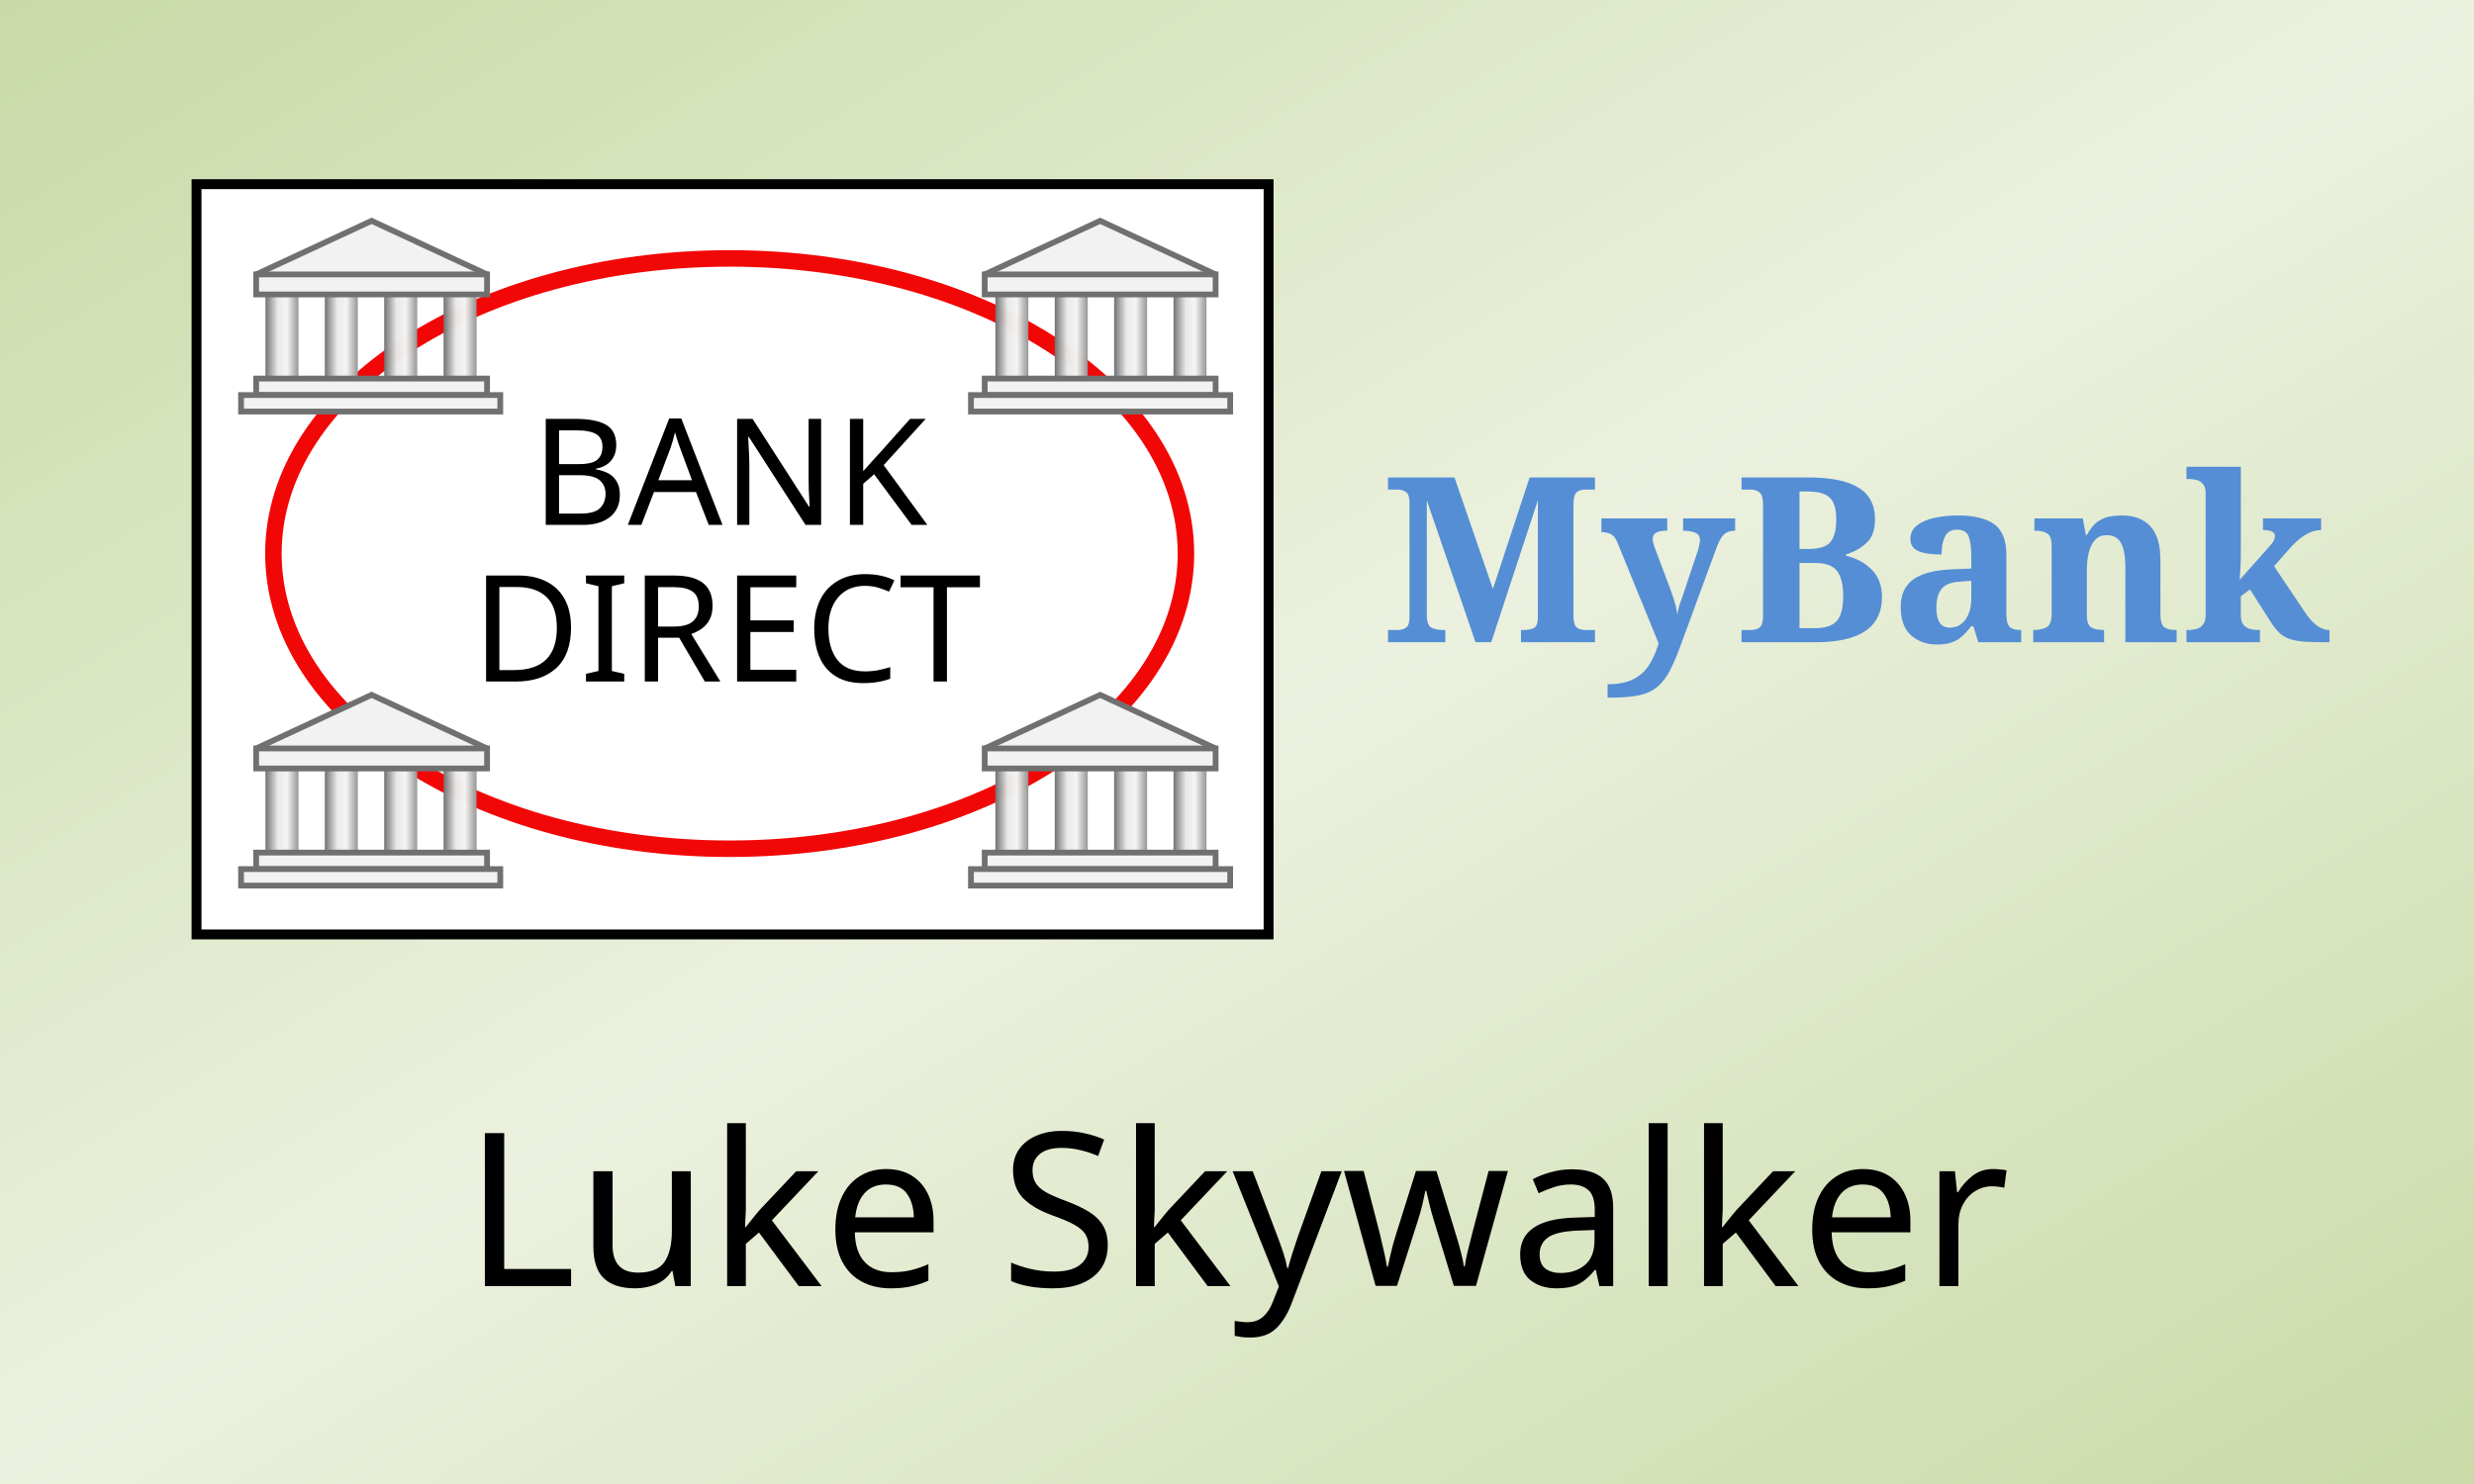
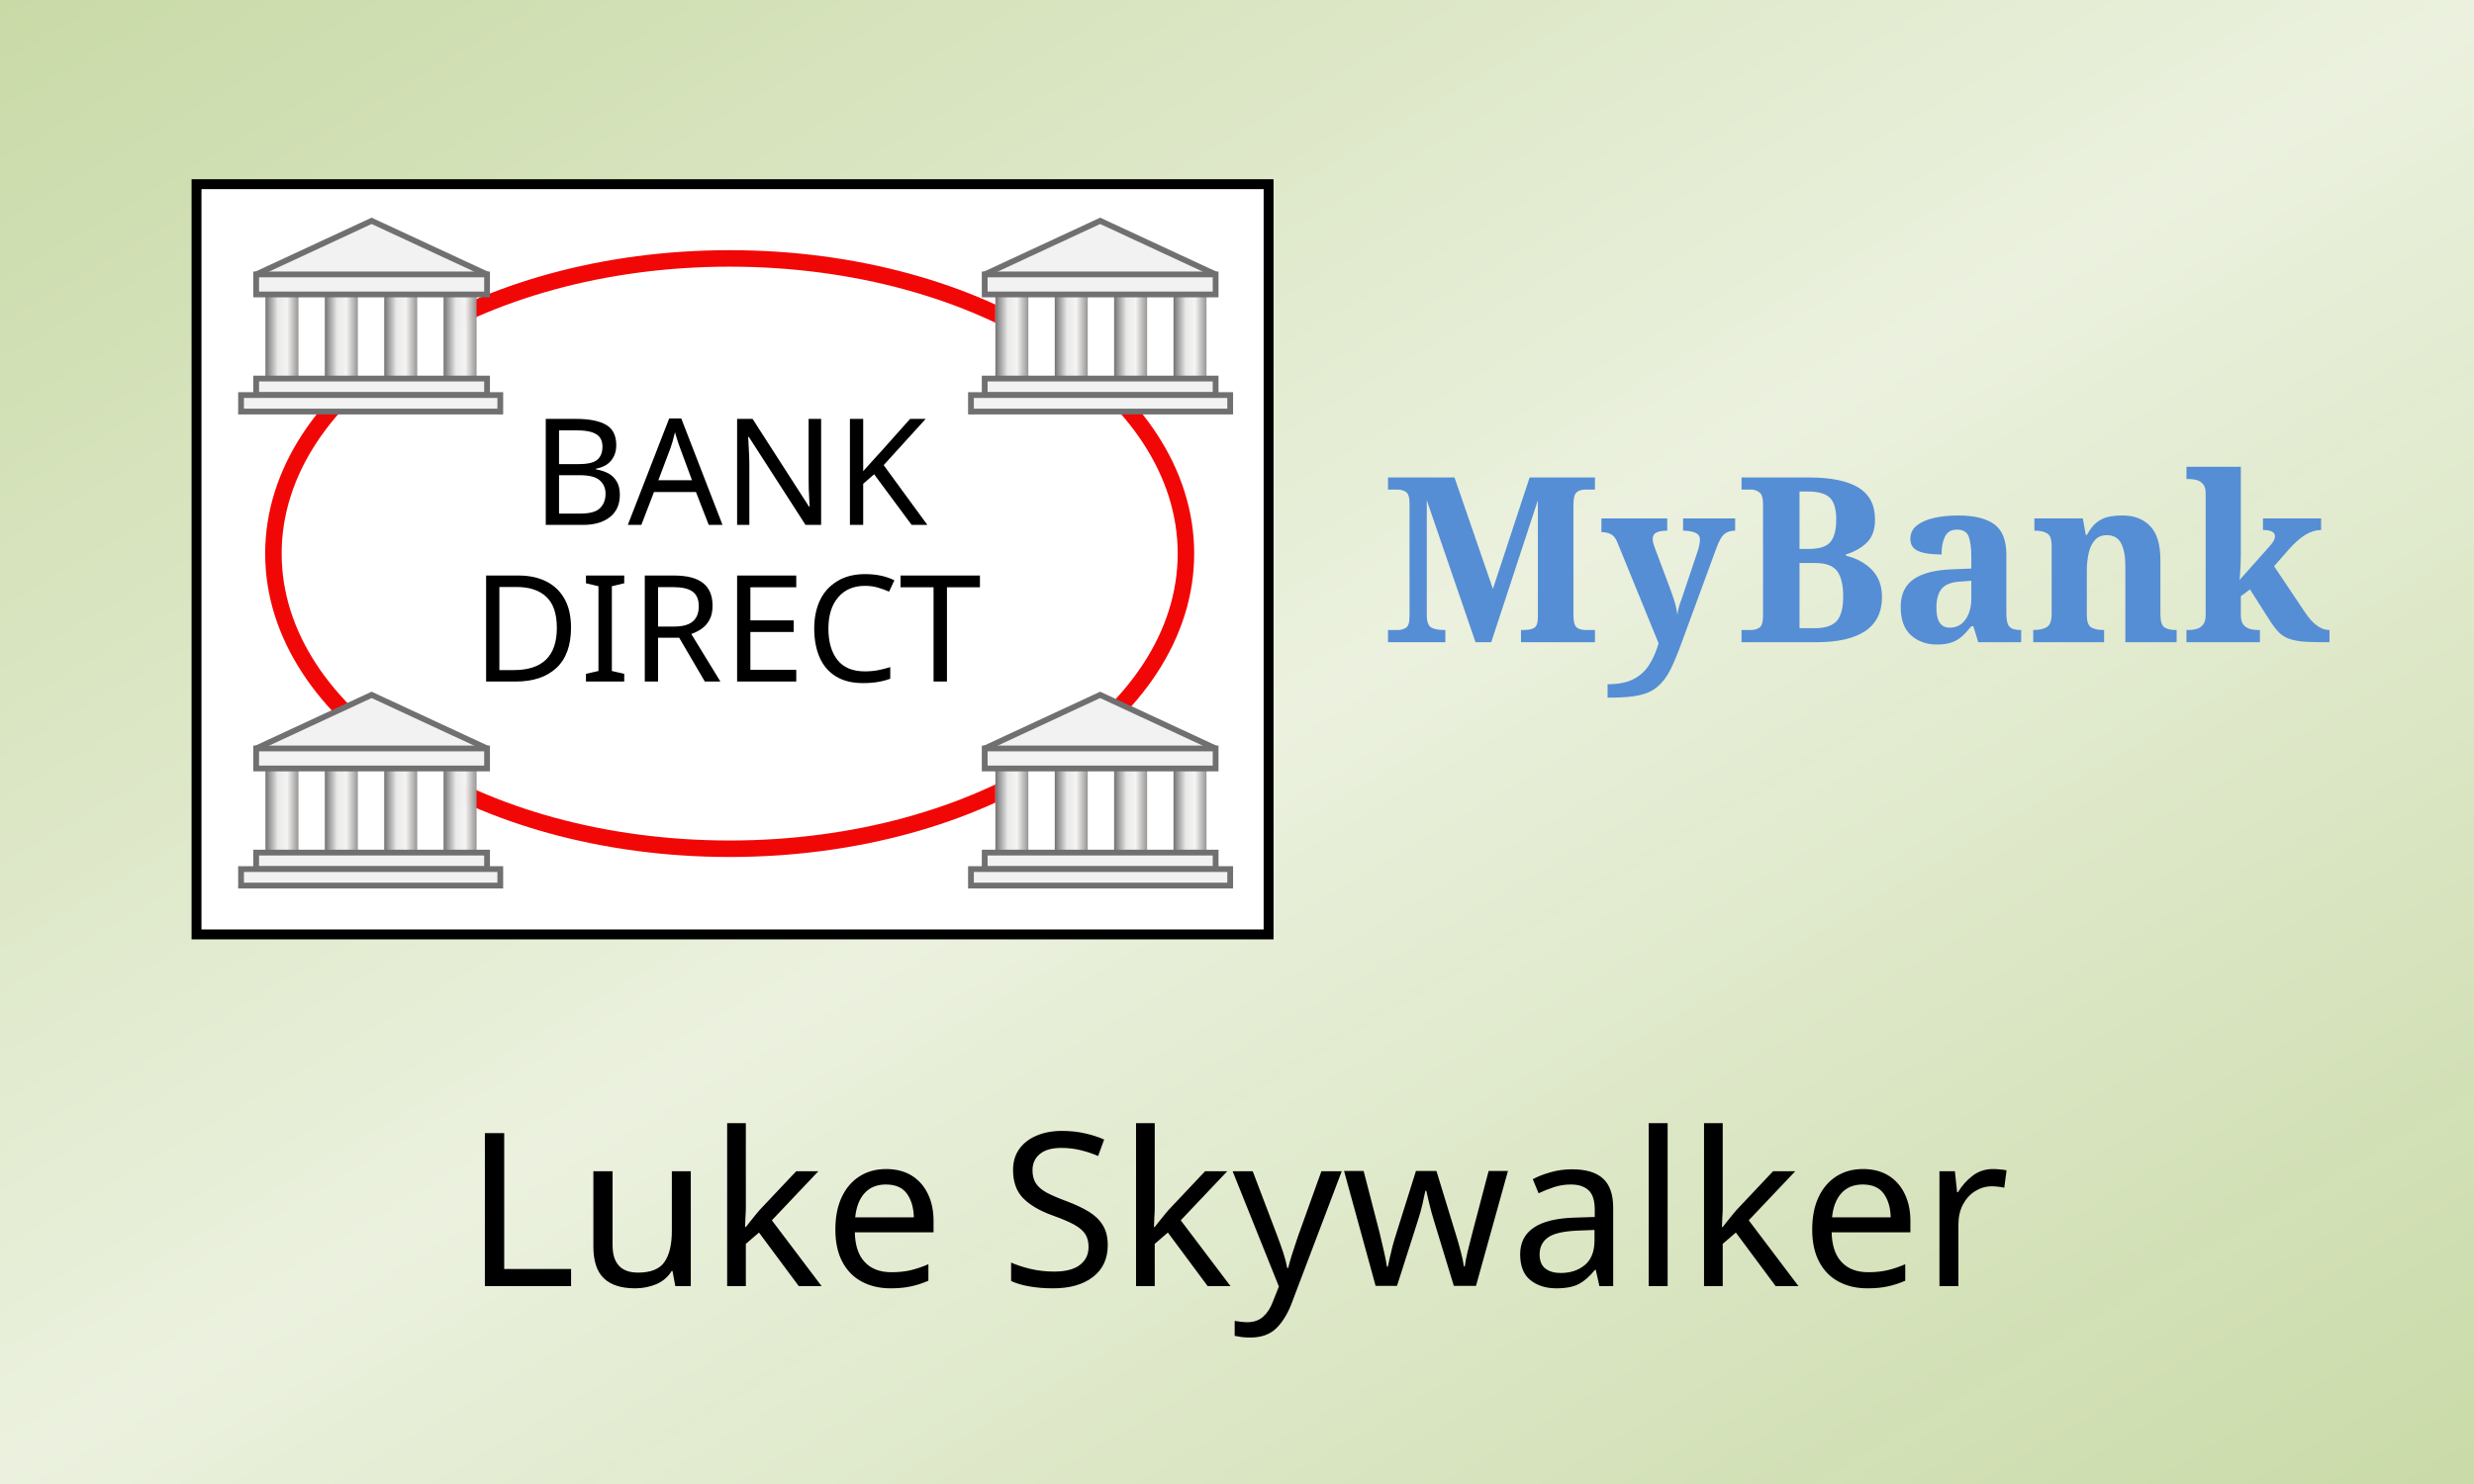
<svg xmlns="http://www.w3.org/2000/svg" width="300" height="180">
  <defs>
    <linearGradient y2="1" x2="1" y1="0" x1="0" id="bankdirectGradient">
      <stop offset="0" stop-color="#c9daa7" />
      <stop offset="0.5" stop-color="#ebf1de" />
      <stop offset="1" stop-opacity="0.992" stop-color="#c9daa7" />
    </linearGradient>
    <linearGradient y2="0.6" x2="1" y1="0.6" x1="0" id="bankPillar">
      <stop stop-opacity="0.984" stop-color="#707070" offset="0" />
      <stop offset="0.373" stop-opacity="0.977" stop-color="#e8e8e8" />
      <stop stop-opacity="0.992" stop-color="#f4f4f2" offset="0.654" />
      <stop stop-color="#969494" stop-opacity="0.984" offset="0.998" />
    </linearGradient>
  </defs>
  <g>
    <rect fill="url(#bankdirectGradient)" height="180" width="300" y="0" x="0" />
    <text text-anchor="middle" font-size="26" font-family="Sans-serif" y="156" x="150">Luke Skywalker</text>
    <text fill="#558ed5" font-weight="bold" text-anchor="middle" font-size="28" font-family="Serif" y="77.899" x="225">MyBank</text>
    <rect height="91" width="130" y="22.339" x="23.831" stroke-width="1.2" fill="#ffffff" stroke="#000000" />
    <ellipse ry="35.801" rx="55.327" cy="67.146" cx="88.481" stroke-width="2" fill-opacity="0" stroke="#f20707" fill="black" />
    <text text-anchor="middle" font-family="Sans-serif" font-size="18" y="63.669" x="88.442" fill="#000000">BANK</text>
    <text text-anchor="middle" font-family="Sans-serif" font-size="18" y="82.669" x="88.108" fill="#000000">DIRECT</text>
-     <rect fill="url(#bankPillar)" stroke-width="0" y="35.8" x="32.19" height="10" width="4" />
-     <rect fill="url(#bankPillar)" stroke-width="0" y="35.8" x="39.39" height="10" width="4" />
-     <rect fill="url(#bankPillar)" stroke-width="0" y="35.8" x="46.59" height="10" width="4" />
-     <rect fill="url(#bankPillar)" stroke-width="0" y="35.8" x="53.79" height="10" width="4" />
+     <rect fill="#ffffff" y="35.8" x="32.19" height="10" width="24" />
+     <rect fill="url(#bankPillar)" y="35.8" x="32.19" height="10" width="4" />
+     <rect fill="url(#bankPillar)" y="35.8" x="39.39" height="10" width="4" />
+     <rect fill="url(#bankPillar)" y="35.8" x="46.59" height="10" width="4" />
+     <rect fill="url(#bankPillar)" y="35.8" x="53.79" height="10" width="4" />
    <path stroke="#707070" fill="#f2f2f2" d="m31.061,33.286l14,-6.5l14,6.5" stroke-width="0.7" />
    <rect stroke="#707070" fill="#f2f2f2" stroke-width="0.7" y="45.917" x="31.061" height="2" width="28" />
    <rect stroke="#707070" fill="#f2f2f2" stroke-width="0.7" y="47.918" x="29.23" height="2" width="31.434" />
    <rect stroke="#707070" fill="#f2f2f2" stroke-width="0.7" y="33.286" x="31.061" height="2.429" width="28" />
-     <rect fill="url(#bankPillar)" stroke-width="0" y="93.297" x="32.19" height="10" width="4" />
-     <rect fill="url(#bankPillar)" stroke-width="0" y="93.297" x="39.39" height="10" width="4" />
-     <rect fill="url(#bankPillar)" stroke-width="0" y="93.297" x="46.59" height="10" width="4" />
-     <rect fill="url(#bankPillar)" stroke-width="0" y="93.297" x="53.79" height="10" width="4" />
+     <rect fill="#ffffff" y="93.297" x="32.19" height="10" width="24" />
+     <rect fill="url(#bankPillar)" y="93.297" x="32.19" height="10" width="4" />
+     <rect fill="url(#bankPillar)" y="93.297" x="39.39" height="10" width="4" />
+     <rect fill="url(#bankPillar)" y="93.297" x="46.59" height="10" width="4" />
+     <rect fill="url(#bankPillar)" y="93.297" x="53.79" height="10" width="4" />
    <path stroke="#707070" fill="#f2f2f2" d="m31.061,90.783l14,-6.5l14,6.5" stroke-width="0.7" />
    <rect stroke="#707070" fill="#f2f2f2" stroke-width="0.7" y="103.414" x="31.061" height="2" width="28" />
    <rect stroke="#707070" fill="#f2f2f2" stroke-width="0.7" y="105.414" x="29.23" height="2" width="31.434" />
    <rect stroke="#707070" fill="#f2f2f2" stroke-width="0.7" y="90.783" x="31.061" height="2.429" width="28" />
-     <rect fill="url(#bankPillar)" stroke-width="0" y="35.8" x="120.7" height="10" width="4" />
-     <rect fill="url(#bankPillar)" stroke-width="0" y="35.8" x="127.9" height="10" width="4" />
-     <rect fill="url(#bankPillar)" stroke-width="0" y="35.8" x="135.1" height="10" width="4" />
-     <rect fill="url(#bankPillar)" stroke-width="0" y="35.8" x="142.3" height="10" width="4" />
+     <rect fill="#ffffff" y="35.8" x="120.7" height="10" width="24" />
+     <rect fill="url(#bankPillar)" y="35.8" x="120.7" height="10" width="4" />
+     <rect fill="url(#bankPillar)" y="35.8" x="127.9" height="10" width="4" />
+     <rect fill="url(#bankPillar)" y="35.8" x="135.1" height="10" width="4" />
+     <rect fill="url(#bankPillar)" y="35.8" x="142.3" height="10" width="4" />
    <path stroke="#707070" fill="#f2f2f2" d="m119.407,33.286l14,-6.5l14,6.5" stroke-width="0.7" />
    <rect stroke="#707070" fill="#f2f2f2" stroke-width="0.7" y="45.917" x="119.407" height="2" width="28" />
    <rect stroke="#707070" fill="#f2f2f2" stroke-width="0.7" y="47.918" x="117.74" height="2" width="31.434" />
    <rect stroke="#707070" fill="#f2f2f2" stroke-width="0.7" y="33.286" x="119.407" height="2.429" width="28" />
-     <rect fill="url(#bankPillar)" stroke-width="0" y="93.297" x="120.7" height="10" width="4" />
-     <rect fill="url(#bankPillar)" stroke-width="0" y="93.297" x="127.9" height="10" width="4" />
-     <rect fill="url(#bankPillar)" stroke-width="0" y="93.297" x="135.1" height="10" width="4" />
-     <rect fill="url(#bankPillar)" stroke-width="0" y="93.297" x="142.3" height="10" width="4" />
+     <rect fill="#ffffff" y="93.297" x="120.7" height="10" width="24" />
+     <rect fill="url(#bankPillar)" y="93.297" x="120.7" height="10" width="4" />
+     <rect fill="url(#bankPillar)" y="93.297" x="127.9" height="10" width="4" />
+     <rect fill="url(#bankPillar)" y="93.297" x="135.1" height="10" width="4" />
+     <rect fill="url(#bankPillar)" y="93.297" x="142.3" height="10" width="4" />
    <path stroke="#707070" fill="#f2f2f2" d="m119.407,90.783l14,-6.5l14,6.5" stroke-width="0.7" />
    <rect stroke="#707070" fill="#f2f2f2" stroke-width="0.7" y="103.414" x="119.407" height="2" width="28" />
    <rect stroke="#707070" fill="#f2f2f2" stroke-width="0.7" y="105.414" x="117.74" height="2" width="31.434" />
    <rect stroke="#707070" fill="#f2f2f2" stroke-width="0.7" y="90.783" x="119.407" height="2.429" width="28" />
  </g>
</svg>
